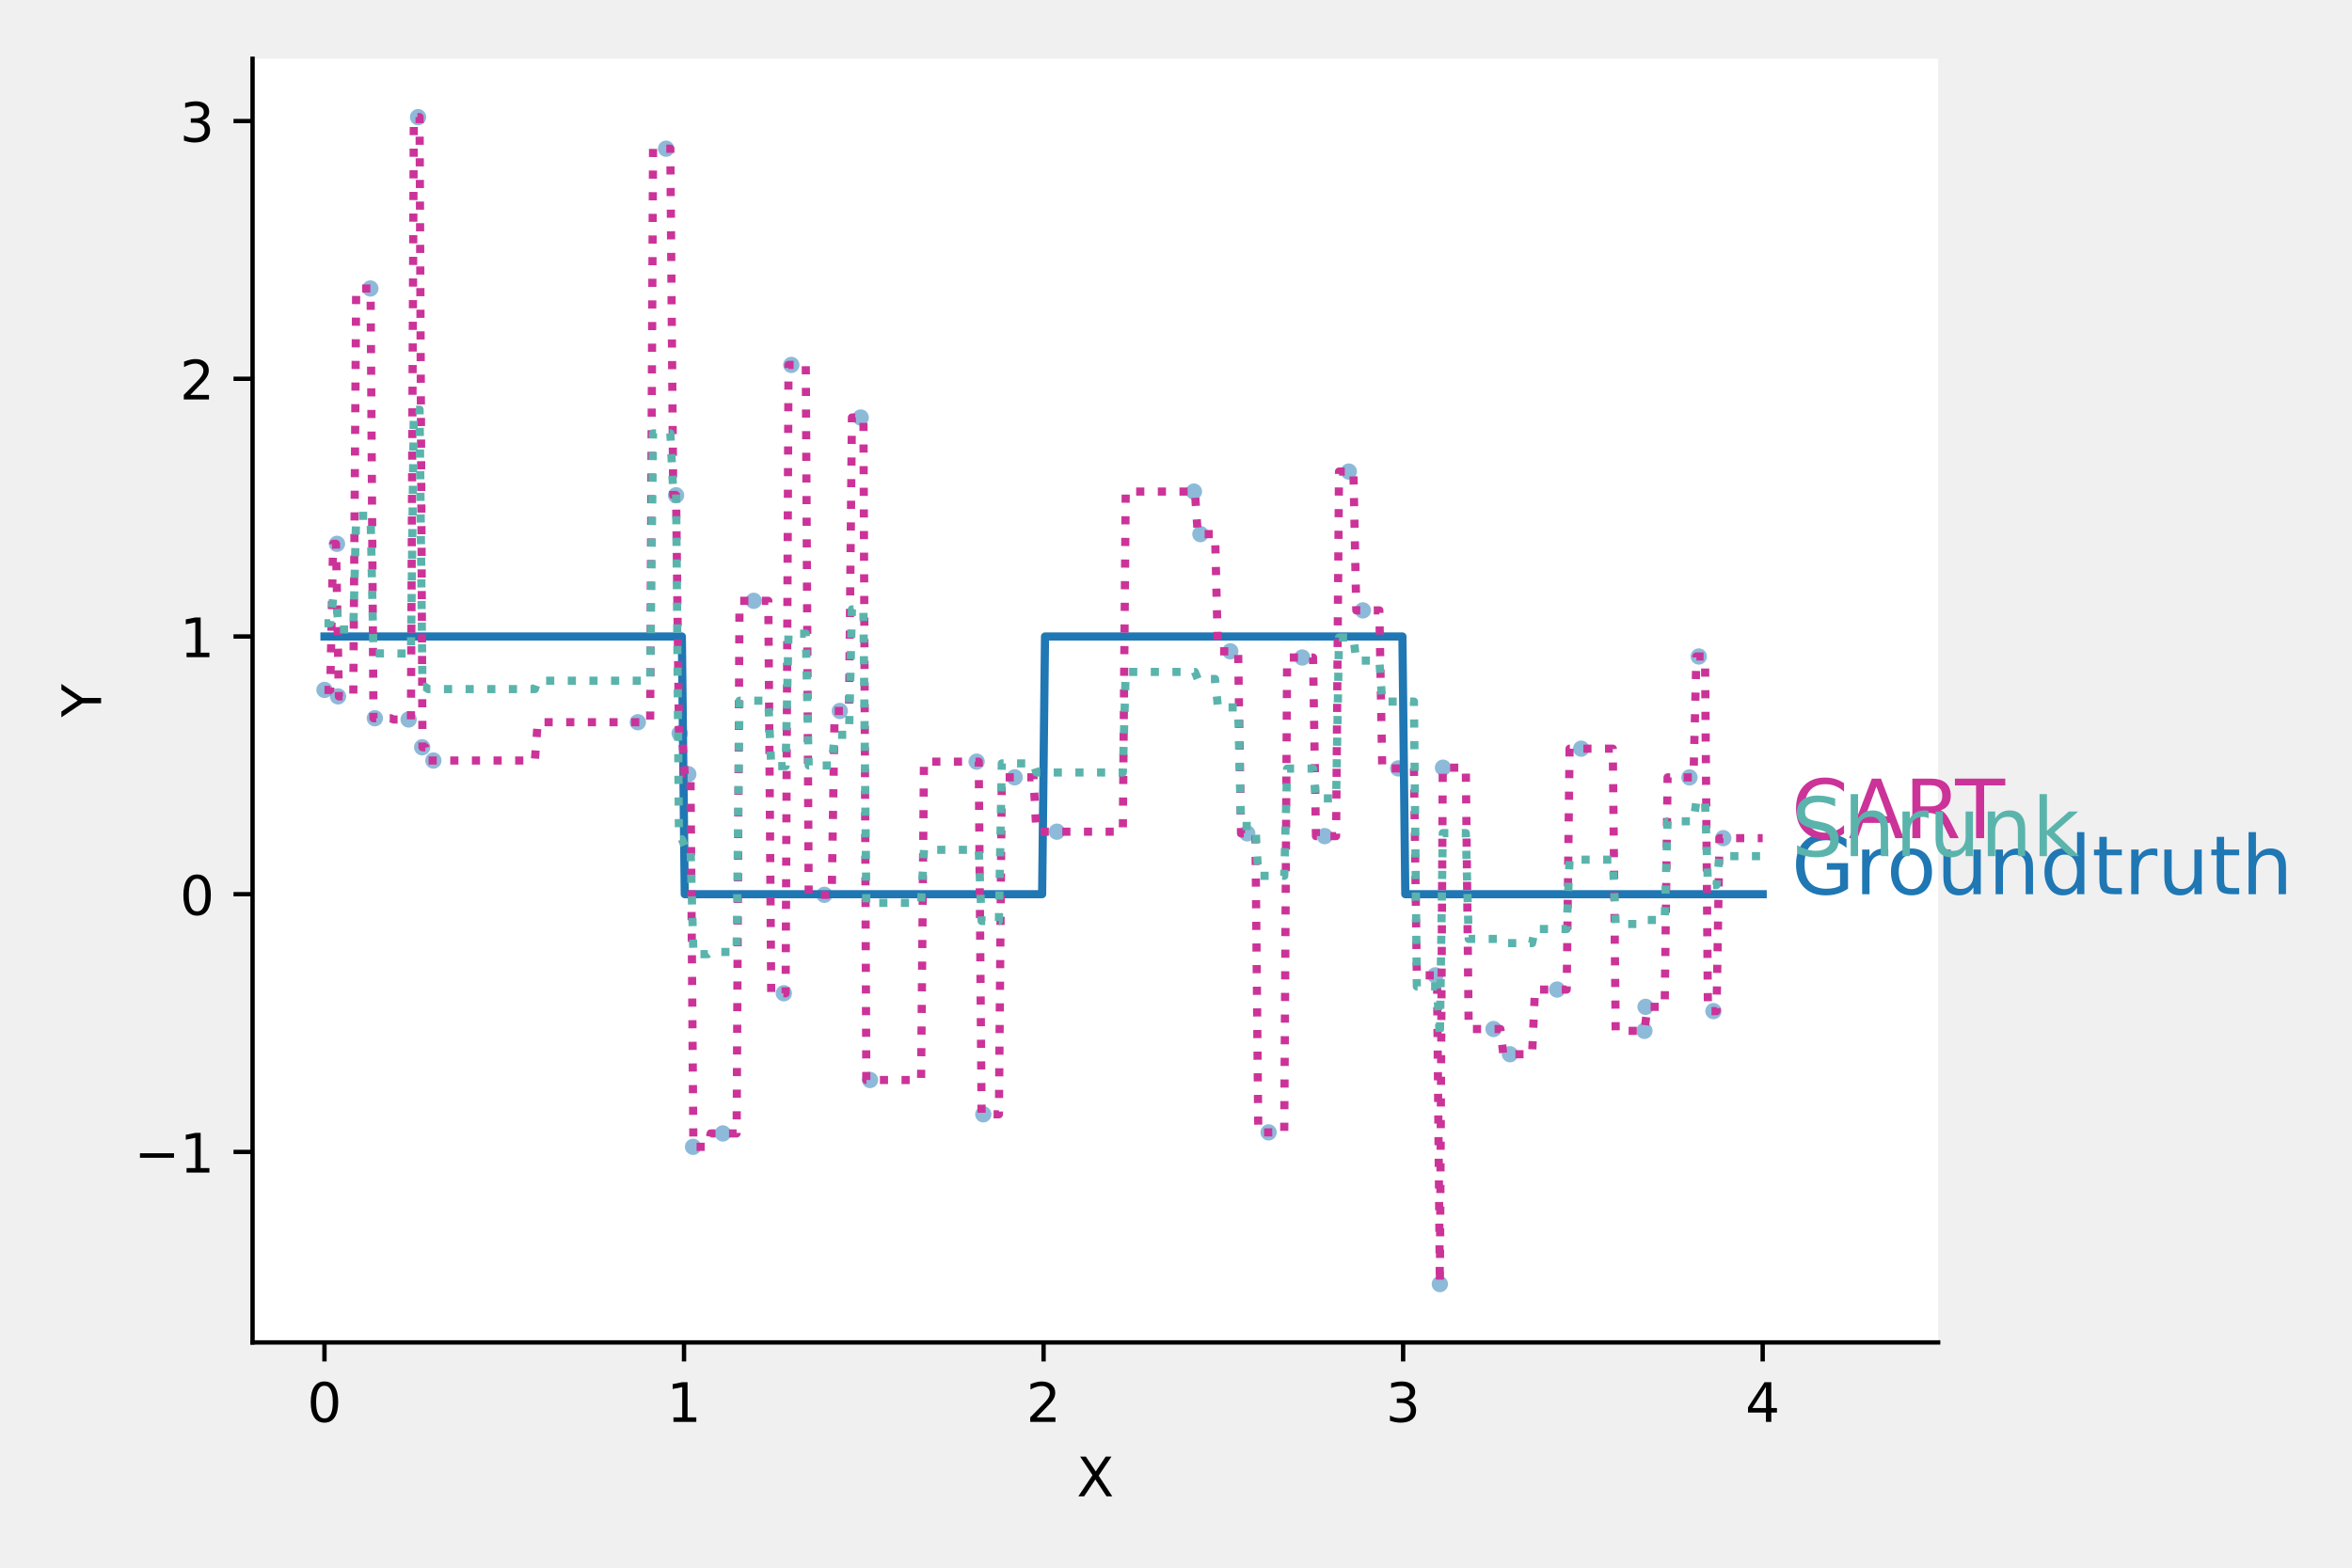
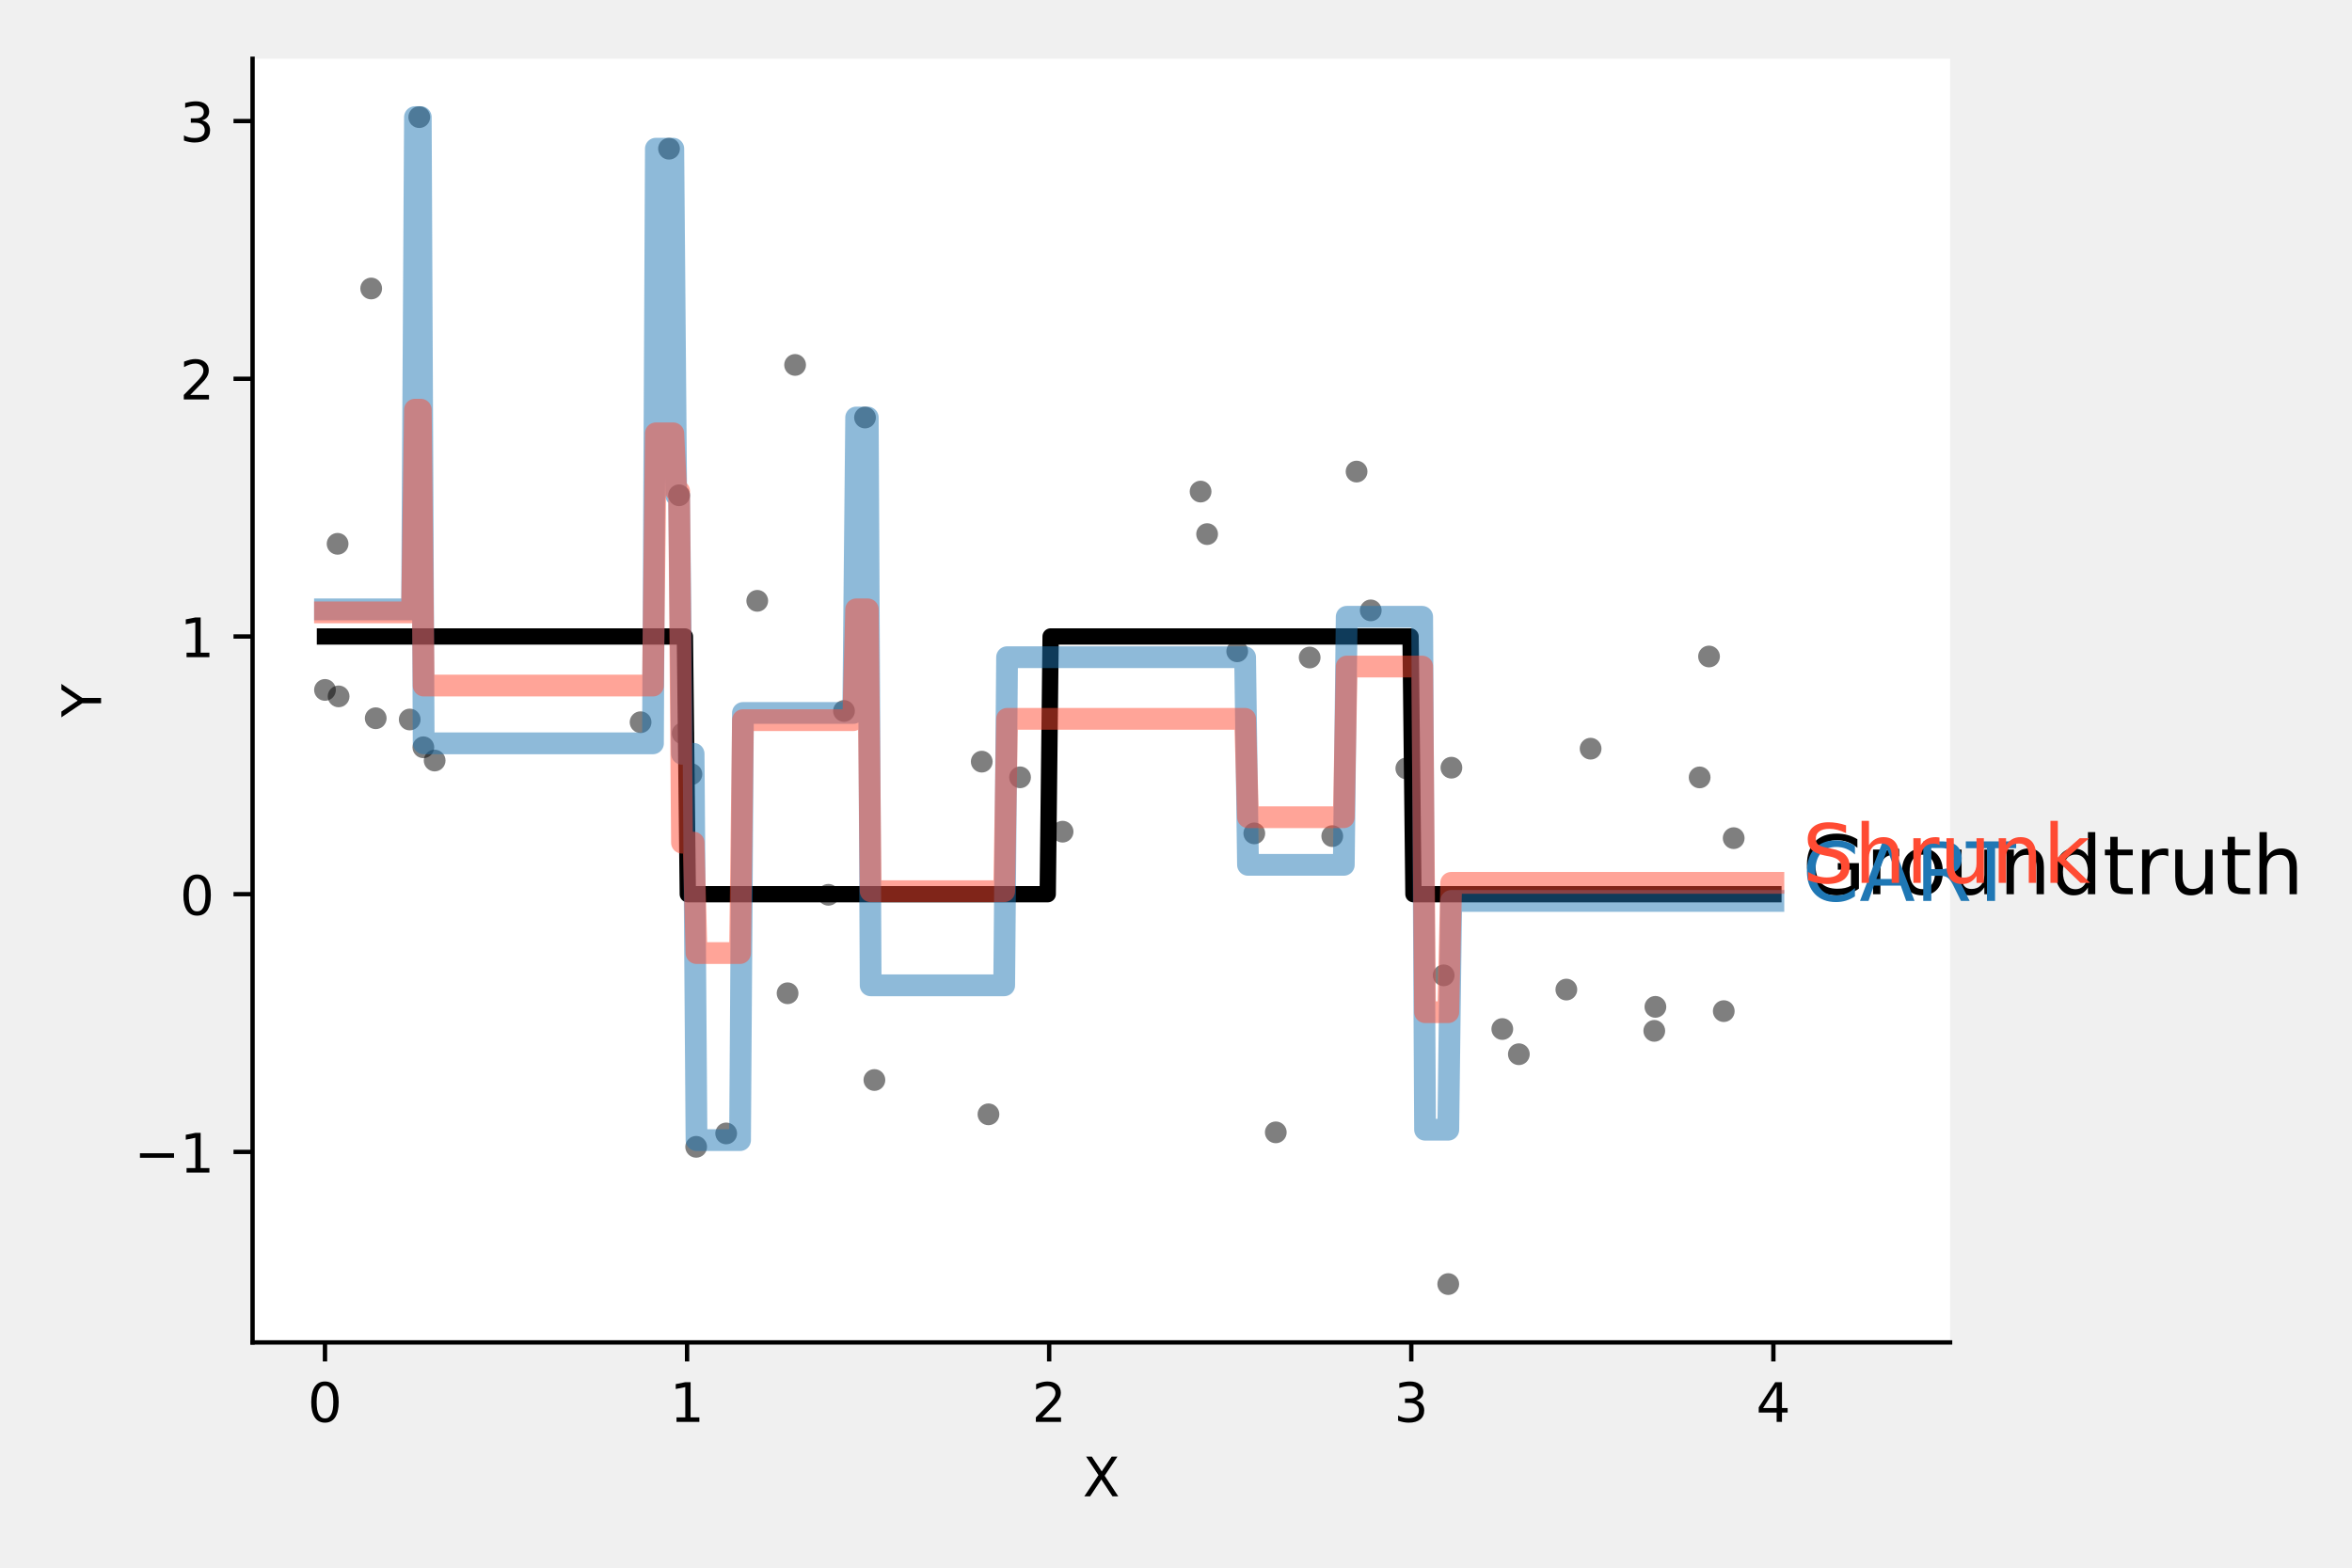
<svg xmlns="http://www.w3.org/2000/svg" xmlns:xlink="http://www.w3.org/1999/xlink" height="288pt" version="1.1" viewBox="0 0 432 288" width="432pt">
  <defs>
    <style type="text/css">*{stroke-linecap:butt;stroke-linejoin:round;}</style>
  </defs>
  <g id="figure_1">
    <g id="patch_1">
      <path d="M 0 288  L 432 288  L 432 0  L 0 0  z " style="fill:none;" />
    </g>
    <g id="axes_1">
      <g id="patch_2">
-         <path d="M 46.388 246.616  L 355.986 246.616  L 355.986 10.8  L 46.388 10.8  z " style="fill:#ffffff;" />
+         <path d="M 46.388 246.616  L 358.178 246.616  L 358.178 10.8  L 46.388 10.8  z " style="fill:#ffffff;" />
      </g>
      <g id="matplotlib.axis_1">
        <g id="xtick_1">
          <g id="line2d_1">
            <defs>
-               <path d="M 0 0  L 0 3.5  " id="mbc973f4bac" style="stroke:#000000;stroke-width:0.8;" />
+               <path d="M 0 0  L 0 3.5  " id="mcbe7eb6076" style="stroke:#000000;stroke-width:0.8;" />
            </defs>
            <g>
-               <use style="stroke:#000000;stroke-width:0.8;" x="59.596" xlink:href="#mbc973f4bac" y="246.616" />
+               <use style="stroke:#000000;stroke-width:0.8;" x="59.69" xlink:href="#mcbe7eb6076" y="246.616" />
            </g>
          </g>
          <g id="text_1">
-             <g transform="translate(56.41485 261.2144)scale(0.1 -0.1)">
+             <g transform="translate(56.50837 261.2144)scale(0.1 -0.1)">
              <defs>
                <path d="M 2034 4250  Q 1547 4250 1301 3770  Q 1056 3291 1056 2328  Q 1056 1369 1301 889  Q 1547 409 2034 409  Q 2525 409 2770 889  Q 3016 1369 3016 2328  Q 3016 3291 2770 3770  Q 2525 4250 2034 4250  z M 2034 4750  Q 2819 4750 3233 4129  Q 3647 3509 3647 2328  Q 3647 1150 3233 529  Q 2819 -91 2034 -91  Q 1250 -91 836 529  Q 422 1150 422 2328  Q 422 3509 836 4129  Q 1250 4750 2034 4750  z " id="DejaVuSans-30" transform="scale(0.015625)" />
              </defs>
              <use xlink:href="#DejaVuSans-30" />
            </g>
          </g>
        </g>
        <g id="xtick_2">
          <g id="line2d_2">
            <g>
-               <use style="stroke:#000000;stroke-width:0.8;" x="125.637" xlink:href="#mbc973f4bac" y="246.616" />
+               <use style="stroke:#000000;stroke-width:0.8;" x="126.198" xlink:href="#mcbe7eb6076" y="246.616" />
            </g>
          </g>
          <g id="text_2">
-             <g transform="translate(122.4553 261.2144)scale(0.1 -0.1)">
+             <g transform="translate(123.0164 261.2144)scale(0.1 -0.1)">
              <defs>
                <path d="M 794 531  L 1825 531  L 1825 4091  L 703 3866  L 703 4441  L 1819 4666  L 2450 4666  L 2450 531  L 3481 531  L 3481 0  L 794 0  L 794 531  z " id="DejaVuSans-31" transform="scale(0.015625)" />
              </defs>
              <use xlink:href="#DejaVuSans-31" />
            </g>
          </g>
        </g>
        <g id="xtick_3">
          <g id="line2d_3">
            <g>
-               <use style="stroke:#000000;stroke-width:0.8;" x="191.677" xlink:href="#mbc973f4bac" y="246.616" />
+               <use style="stroke:#000000;stroke-width:0.8;" x="192.706" xlink:href="#mcbe7eb6076" y="246.616" />
            </g>
          </g>
          <g id="text_3">
-             <g transform="translate(188.4958 261.2144)scale(0.1 -0.1)">
+             <g transform="translate(189.5245 261.2144)scale(0.1 -0.1)">
              <defs>
                <path d="M 1228 531  L 3431 531  L 3431 0  L 469 0  L 469 531  Q 828 903 1448 1529  Q 2069 2156 2228 2338  Q 2531 2678 2651 2914  Q 2772 3150 2772 3378  Q 2772 3750 2511 3984  Q 2250 4219 1831 4219  Q 1534 4219 1204 4116  Q 875 4013 500 3803  L 500 4441  Q 881 4594 1212 4672  Q 1544 4750 1819 4750  Q 2544 4750 2975 4387  Q 3406 4025 3406 3419  Q 3406 3131 3298 2873  Q 3191 2616 2906 2266  Q 2828 2175 2409 1742  Q 1991 1309 1228 531  z " id="DejaVuSans-32" transform="scale(0.015625)" />
              </defs>
              <use xlink:href="#DejaVuSans-32" />
            </g>
          </g>
        </g>
        <g id="xtick_4">
          <g id="line2d_4">
            <g>
-               <use style="stroke:#000000;stroke-width:0.8;" x="257.718" xlink:href="#mbc973f4bac" y="246.616" />
+               <use style="stroke:#000000;stroke-width:0.8;" x="259.214" xlink:href="#mcbe7eb6076" y="246.616" />
            </g>
          </g>
          <g id="text_4">
-             <g transform="translate(254.5363 261.2144)scale(0.1 -0.1)">
+             <g transform="translate(256.0326 261.2144)scale(0.1 -0.1)">
              <defs>
                <path d="M 2597 2516  Q 3050 2419 3304 2112  Q 3559 1806 3559 1356  Q 3559 666 3084 287  Q 2609 -91 1734 -91  Q 1441 -91 1130 -33  Q 819 25 488 141  L 488 750  Q 750 597 1062 519  Q 1375 441 1716 441  Q 2309 441 2620 675  Q 2931 909 2931 1356  Q 2931 1769 2642 2001  Q 2353 2234 1838 2234  L 1294 2234  L 1294 2753  L 1863 2753  Q 2328 2753 2575 2939  Q 2822 3125 2822 3475  Q 2822 3834 2567 4026  Q 2313 4219 1838 4219  Q 1578 4219 1281 4162  Q 984 4106 628 3988  L 628 4550  Q 988 4650 1302 4700  Q 1616 4750 1894 4750  Q 2613 4750 3031 4423  Q 3450 4097 3450 3541  Q 3450 3153 3228 2886  Q 3006 2619 2597 2516  z " id="DejaVuSans-33" transform="scale(0.015625)" />
              </defs>
              <use xlink:href="#DejaVuSans-33" />
            </g>
          </g>
        </g>
        <g id="xtick_5">
          <g id="line2d_5">
            <g>
-               <use style="stroke:#000000;stroke-width:0.8;" x="323.758" xlink:href="#mbc973f4bac" y="246.616" />
+               <use style="stroke:#000000;stroke-width:0.8;" x="325.722" xlink:href="#mcbe7eb6076" y="246.616" />
            </g>
          </g>
          <g id="text_5">
-             <g transform="translate(320.5768 261.2144)scale(0.1 -0.1)">
+             <g transform="translate(322.5407 261.2144)scale(0.1 -0.1)">
              <defs>
                <path d="M 2419 4116  L 825 1625  L 2419 1625  L 2419 4116  z M 2253 4666  L 3047 4666  L 3047 1625  L 3713 1625  L 3713 1100  L 3047 1100  L 3047 0  L 2419 0  L 2419 1100  L 313 1100  L 313 1709  L 2253 4666  z " id="DejaVuSans-34" transform="scale(0.015625)" />
              </defs>
              <use xlink:href="#DejaVuSans-34" />
            </g>
          </g>
        </g>
        <g id="text_6">
-           <g transform="translate(197.7619 274.8926)scale(0.1 -0.1)">
+           <g transform="translate(198.8579 274.8926)scale(0.1 -0.1)">
            <defs>
              <path d="M 403 4666  L 1081 4666  L 2241 2931  L 3406 4666  L 4084 4666  L 2584 2425  L 4184 0  L 3506 0  L 2194 1984  L 872 0  L 191 0  L 1856 2491  L 403 4666  z " id="DejaVuSans-58" transform="scale(0.015625)" />
            </defs>
            <use xlink:href="#DejaVuSans-58" />
          </g>
        </g>
      </g>
      <g id="matplotlib.axis_2">
        <g id="ytick_1">
          <g id="line2d_6">
            <defs>
-               <path d="M 0 0  L -3.5 0  " id="m1162cbc90a" style="stroke:#000000;stroke-width:0.8;" />
+               <path d="M 0 0  L -3.5 0  " id="m0f28b0c90c" style="stroke:#000000;stroke-width:0.8;" />
            </defs>
            <g>
-               <use style="stroke:#000000;stroke-width:0.8;" x="46.388" xlink:href="#m1162cbc90a" y="211.617" />
+               <use style="stroke:#000000;stroke-width:0.8;" x="46.388" xlink:href="#m0f28b0c90c" y="211.617" />
            </g>
          </g>
          <g id="text_7">
            <g transform="translate(24.64581 215.416)scale(0.1 -0.1)">
              <defs>
                <path d="M 678 2272  L 4684 2272  L 4684 1741  L 678 1741  L 678 2272  z " id="DejaVuSans-2212" transform="scale(0.015625)" />
              </defs>
              <use xlink:href="#DejaVuSans-2212" />
              <use x="83.789" xlink:href="#DejaVuSans-31" />
            </g>
          </g>
        </g>
        <g id="ytick_2">
          <g id="line2d_7">
            <g>
-               <use style="stroke:#000000;stroke-width:0.8;" x="46.388" xlink:href="#m1162cbc90a" y="164.272" />
+               <use style="stroke:#000000;stroke-width:0.8;" x="46.388" xlink:href="#m0f28b0c90c" y="164.272" />
            </g>
          </g>
          <g id="text_8">
            <g transform="translate(33.0255 168.0717)scale(0.1 -0.1)">
              <use xlink:href="#DejaVuSans-30" />
            </g>
          </g>
        </g>
        <g id="ytick_3">
          <g id="line2d_8">
            <g>
-               <use style="stroke:#000000;stroke-width:0.8;" x="46.388" xlink:href="#m1162cbc90a" y="116.928" />
+               <use style="stroke:#000000;stroke-width:0.8;" x="46.388" xlink:href="#m0f28b0c90c" y="116.928" />
            </g>
          </g>
          <g id="text_9">
            <g transform="translate(33.0255 120.7274)scale(0.1 -0.1)">
              <use xlink:href="#DejaVuSans-31" />
            </g>
          </g>
        </g>
        <g id="ytick_4">
          <g id="line2d_9">
            <g>
-               <use style="stroke:#000000;stroke-width:0.8;" x="46.388" xlink:href="#m1162cbc90a" y="69.584" />
+               <use style="stroke:#000000;stroke-width:0.8;" x="46.388" xlink:href="#m0f28b0c90c" y="69.584" />
            </g>
          </g>
          <g id="text_10">
            <g transform="translate(33.0255 73.38306)scale(0.1 -0.1)">
              <use xlink:href="#DejaVuSans-32" />
            </g>
          </g>
        </g>
        <g id="ytick_5">
          <g id="line2d_10">
            <g>
-               <use style="stroke:#000000;stroke-width:0.8;" x="46.388" xlink:href="#m1162cbc90a" y="22.24" />
+               <use style="stroke:#000000;stroke-width:0.8;" x="46.388" xlink:href="#m0f28b0c90c" y="22.24" />
            </g>
          </g>
          <g id="text_11">
            <g transform="translate(33.0255 26.03875)scale(0.1 -0.1)">
              <use xlink:href="#DejaVuSans-33" />
            </g>
          </g>
        </g>
        <g id="text_12">
          <g transform="translate(18.56612 131.7619)rotate(-90)scale(0.1 -0.1)">
            <defs>
              <path d="M -13 4666  L 666 4666  L 1959 2747  L 3244 4666  L 3922 4666  L 2272 2222  L 2272 0  L 1638 0  L 1638 2222  L -13 4666  z " id="DejaVuSans-59" transform="scale(0.015625)" />
            </defs>
            <use xlink:href="#DejaVuSans-59" />
          </g>
        </g>
      </g>
      <g id="line2d_11">
        <defs>
-           <path d="M 0 1.5  C 0.398 1.5 0.779 1.342 1.061 1.061  C 1.342 0.779 1.5 0.398 1.5 0  C 1.5 -0.398 1.342 -0.779 1.061 -1.061  C 0.779 -1.342 0.398 -1.5 0 -1.5  C -0.398 -1.5 -0.779 -1.342 -1.061 -1.061  C -1.342 -0.779 -1.5 -0.398 -1.5 0  C -1.5 0.398 -1.342 0.779 -1.061 1.061  C -0.779 1.342 -0.398 1.5 0 1.5  z " id="m4e501d05fe" />
+           <path d="M 0 2  C 0.53 2 1.039 1.789 1.414 1.414  C 1.789 1.039 2 0.53 2 0  C 2 -0.53 1.789 -1.039 1.414 -1.414  C 1.039 -1.789 0.53 -2 0 -2  C -0.53 -2 -1.039 -1.789 -1.414 -1.414  C -1.789 -1.039 -2 -0.53 -2 0  C -2 0.53 -1.789 1.039 -1.414 1.414  C -1.039 1.789 -0.53 2 0 2  z " id="m16ce51c443" />
        </defs>
-         <g clip-path="url(#p3f2d8162d0)">
-           <use style="fill:#1f77b4;fill-opacity:0.5;" x="265.036" xlink:href="#m4e501d05fe" y="141.032" />
-           <use style="fill:#1f77b4;fill-opacity:0.5;" x="122.345" xlink:href="#m4e501d05fe" y="27.318" />
-           <use style="fill:#1f77b4;fill-opacity:0.5;" x="277.339" xlink:href="#m4e501d05fe" y="193.672" />
-           <use style="fill:#1f77b4;fill-opacity:0.5;" x="314.71" xlink:href="#m4e501d05fe" y="185.755" />
-           <use style="fill:#1f77b4;fill-opacity:0.5;" x="316.52" xlink:href="#m4e501d05fe" y="153.977" />
-           <use style="fill:#1f77b4;fill-opacity:0.5;" x="179.38" xlink:href="#m4e501d05fe" y="139.922" />
-           <use style="fill:#1f77b4;fill-opacity:0.5;" x="220.482" xlink:href="#m4e501d05fe" y="98.121" />
-           <use style="fill:#1f77b4;fill-opacity:0.5;" x="264.461" xlink:href="#m4e501d05fe" y="235.897" />
-           <use style="fill:#1f77b4;fill-opacity:0.5;" x="229.086" xlink:href="#m4e501d05fe" y="153.101" />
-           <use style="fill:#1f77b4;fill-opacity:0.5;" x="250.326" xlink:href="#m4e501d05fe" y="112.134" />
-           <use style="fill:#1f77b4;fill-opacity:0.5;" x="68.851" xlink:href="#m4e501d05fe" y="131.949" />
-           <use style="fill:#1f77b4;fill-opacity:0.5;" x="138.435" xlink:href="#m4e501d05fe" y="110.379" />
-           <use style="fill:#1f77b4;fill-opacity:0.5;" x="75.053" xlink:href="#m4e501d05fe" y="132.179" />
-           <use style="fill:#1f77b4;fill-opacity:0.5;" x="285.999" xlink:href="#m4e501d05fe" y="181.795" />
-           <use style="fill:#1f77b4;fill-opacity:0.5;" x="158.09" xlink:href="#m4e501d05fe" y="76.704" />
-           <use style="fill:#1f77b4;fill-opacity:0.5;" x="239.186" xlink:href="#m4e501d05fe" y="120.794" />
-           <use style="fill:#1f77b4;fill-opacity:0.5;" x="127.296" xlink:href="#m4e501d05fe" y="210.683" />
-           <use style="fill:#1f77b4;fill-opacity:0.5;" x="151.414" xlink:href="#m4e501d05fe" y="164.386" />
-           <use style="fill:#1f77b4;fill-opacity:0.5;" x="62.083" xlink:href="#m4e501d05fe" y="127.932" />
-           <use style="fill:#1f77b4;fill-opacity:0.5;" x="154.254" xlink:href="#m4e501d05fe" y="130.612" />
-           <use style="fill:#1f77b4;fill-opacity:0.5;" x="310.311" xlink:href="#m4e501d05fe" y="142.818" />
-           <use style="fill:#1f77b4;fill-opacity:0.5;" x="117.157" xlink:href="#m4e501d05fe" y="132.678" />
-           <use style="fill:#1f77b4;fill-opacity:0.5;" x="143.967" xlink:href="#m4e501d05fe" y="182.474" />
-           <use style="fill:#1f77b4;fill-opacity:0.5;" x="302.037" xlink:href="#m4e501d05fe" y="189.38" />
-           <use style="fill:#1f77b4;fill-opacity:0.5;" x="68.024" xlink:href="#m4e501d05fe" y="52.999" />
-           <use style="fill:#1f77b4;fill-opacity:0.5;" x="76.789" xlink:href="#m4e501d05fe" y="21.519" />
-           <use style="fill:#1f77b4;fill-opacity:0.5;" x="225.973" xlink:href="#m4e501d05fe" y="119.652" />
-           <use style="fill:#1f77b4;fill-opacity:0.5;" x="290.424" xlink:href="#m4e501d05fe" y="137.539" />
-           <use style="fill:#1f77b4;fill-opacity:0.5;" x="61.898" xlink:href="#m4e501d05fe" y="99.906" />
-           <use style="fill:#1f77b4;fill-opacity:0.5;" x="256.813" xlink:href="#m4e501d05fe" y="141.167" />
-           <use style="fill:#1f77b4;fill-opacity:0.5;" x="274.318" xlink:href="#m4e501d05fe" y="189.041" />
-           <use style="fill:#1f77b4;fill-opacity:0.5;" x="79.598" xlink:href="#m4e501d05fe" y="139.718" />
-           <use style="fill:#1f77b4;fill-opacity:0.5;" x="233.007" xlink:href="#m4e501d05fe" y="208.026" />
-           <use style="fill:#1f77b4;fill-opacity:0.5;" x="194.124" xlink:href="#m4e501d05fe" y="152.789" />
-           <use style="fill:#1f77b4;fill-opacity:0.5;" x="186.363" xlink:href="#m4e501d05fe" y="142.803" />
-           <use style="fill:#1f77b4;fill-opacity:0.5;" x="312.022" xlink:href="#m4e501d05fe" y="120.605" />
-           <use style="fill:#1f77b4;fill-opacity:0.5;" x="59.599" xlink:href="#m4e501d05fe" y="126.745" />
-           <use style="fill:#1f77b4;fill-opacity:0.5;" x="124.838" xlink:href="#m4e501d05fe" y="134.726" />
-           <use style="fill:#1f77b4;fill-opacity:0.5;" x="247.741" xlink:href="#m4e501d05fe" y="86.633" />
-           <use style="fill:#1f77b4;fill-opacity:0.5;" x="145.338" xlink:href="#m4e501d05fe" y="67.042" />
-           <use style="fill:#1f77b4;fill-opacity:0.5;" x="132.768" xlink:href="#m4e501d05fe" y="208.224" />
-           <use style="fill:#1f77b4;fill-opacity:0.5;" x="243.306" xlink:href="#m4e501d05fe" y="153.604" />
-           <use style="fill:#1f77b4;fill-opacity:0.5;" x="302.243" xlink:href="#m4e501d05fe" y="184.969" />
-           <use style="fill:#1f77b4;fill-opacity:0.5;" x="124.177" xlink:href="#m4e501d05fe" y="90.987" />
-           <use style="fill:#1f77b4;fill-opacity:0.5;" x="180.605" xlink:href="#m4e501d05fe" y="204.711" />
-           <use style="fill:#1f77b4;fill-opacity:0.5;" x="126.427" xlink:href="#m4e501d05fe" y="142.226" />
-           <use style="fill:#1f77b4;fill-opacity:0.5;" x="159.802" xlink:href="#m4e501d05fe" y="198.408" />
-           <use style="fill:#1f77b4;fill-opacity:0.5;" x="219.292" xlink:href="#m4e501d05fe" y="90.308" />
-           <use style="fill:#1f77b4;fill-opacity:0.5;" x="263.629" xlink:href="#m4e501d05fe" y="179.179" />
-           <use style="fill:#1f77b4;fill-opacity:0.5;" x="77.537" xlink:href="#m4e501d05fe" y="137.281" />
+         <g clip-path="url(#p017661e711)">
+           <use style="fill-opacity:0.5;" x="266.584" xlink:href="#m16ce51c443" y="141.032" />
+           <use style="fill-opacity:0.5;" x="122.883" xlink:href="#m16ce51c443" y="27.318" />
+           <use style="fill-opacity:0.5;" x="278.974" xlink:href="#m16ce51c443" y="193.672" />
+           <use style="fill-opacity:0.5;" x="316.61" xlink:href="#m16ce51c443" y="185.755" />
+           <use style="fill-opacity:0.5;" x="318.433" xlink:href="#m16ce51c443" y="153.977" />
+           <use style="fill-opacity:0.5;" x="180.322" xlink:href="#m16ce51c443" y="139.922" />
+           <use style="fill-opacity:0.5;" x="221.715" xlink:href="#m16ce51c443" y="98.121" />
+           <use style="fill-opacity:0.5;" x="266.005" xlink:href="#m16ce51c443" y="235.897" />
+           <use style="fill-opacity:0.5;" x="230.38" xlink:href="#m16ce51c443" y="153.101" />
+           <use style="fill-opacity:0.5;" x="251.77" xlink:href="#m16ce51c443" y="112.134" />
+           <use style="fill-opacity:0.5;" x="69.01" xlink:href="#m16ce51c443" y="131.949" />
+           <use style="fill-opacity:0.5;" x="139.087" xlink:href="#m16ce51c443" y="110.379" />
+           <use style="fill-opacity:0.5;" x="75.256" xlink:href="#m16ce51c443" y="132.179" />
+           <use style="fill-opacity:0.5;" x="287.696" xlink:href="#m16ce51c443" y="181.795" />
+           <use style="fill-opacity:0.5;" x="158.881" xlink:href="#m16ce51c443" y="76.704" />
+           <use style="fill-opacity:0.5;" x="240.551" xlink:href="#m16ce51c443" y="120.794" />
+           <use style="fill-opacity:0.5;" x="127.868" xlink:href="#m16ce51c443" y="210.683" />
+           <use style="fill-opacity:0.5;" x="152.157" xlink:href="#m16ce51c443" y="164.386" />
+           <use style="fill-opacity:0.5;" x="62.194" xlink:href="#m16ce51c443" y="127.932" />
+           <use style="fill-opacity:0.5;" x="155.018" xlink:href="#m16ce51c443" y="130.612" />
+           <use style="fill-opacity:0.5;" x="312.179" xlink:href="#m16ce51c443" y="142.818" />
+           <use style="fill-opacity:0.5;" x="117.658" xlink:href="#m16ce51c443" y="132.678" />
+           <use style="fill-opacity:0.5;" x="144.658" xlink:href="#m16ce51c443" y="182.474" />
+           <use style="fill-opacity:0.5;" x="303.847" xlink:href="#m16ce51c443" y="189.38" />
+           <use style="fill-opacity:0.5;" x="68.177" xlink:href="#m16ce51c443" y="52.999" />
+           <use style="fill-opacity:0.5;" x="77.004" xlink:href="#m16ce51c443" y="21.519" />
+           <use style="fill-opacity:0.5;" x="227.244" xlink:href="#m16ce51c443" y="119.652" />
+           <use style="fill-opacity:0.5;" x="292.152" xlink:href="#m16ce51c443" y="137.539" />
+           <use style="fill-opacity:0.5;" x="62.008" xlink:href="#m16ce51c443" y="99.906" />
+           <use style="fill-opacity:0.5;" x="258.303" xlink:href="#m16ce51c443" y="141.167" />
+           <use style="fill-opacity:0.5;" x="275.932" xlink:href="#m16ce51c443" y="189.041" />
+           <use style="fill-opacity:0.5;" x="79.833" xlink:href="#m16ce51c443" y="139.718" />
+           <use style="fill-opacity:0.5;" x="234.328" xlink:href="#m16ce51c443" y="208.026" />
+           <use style="fill-opacity:0.5;" x="195.17" xlink:href="#m16ce51c443" y="152.789" />
+           <use style="fill-opacity:0.5;" x="187.354" xlink:href="#m16ce51c443" y="142.803" />
+           <use style="fill-opacity:0.5;" x="313.903" xlink:href="#m16ce51c443" y="120.605" />
+           <use style="fill-opacity:0.5;" x="59.693" xlink:href="#m16ce51c443" y="126.745" />
+           <use style="fill-opacity:0.5;" x="125.394" xlink:href="#m16ce51c443" y="134.726" />
+           <use style="fill-opacity:0.5;" x="249.167" xlink:href="#m16ce51c443" y="86.633" />
+           <use style="fill-opacity:0.5;" x="146.039" xlink:href="#m16ce51c443" y="67.042" />
+           <use style="fill-opacity:0.5;" x="133.38" xlink:href="#m16ce51c443" y="208.224" />
+           <use style="fill-opacity:0.5;" x="244.701" xlink:href="#m16ce51c443" y="153.604" />
+           <use style="fill-opacity:0.5;" x="304.054" xlink:href="#m16ce51c443" y="184.969" />
+           <use style="fill-opacity:0.5;" x="124.728" xlink:href="#m16ce51c443" y="90.987" />
+           <use style="fill-opacity:0.5;" x="181.555" xlink:href="#m16ce51c443" y="204.711" />
+           <use style="fill-opacity:0.5;" x="126.994" xlink:href="#m16ce51c443" y="142.226" />
+           <use style="fill-opacity:0.5;" x="160.605" xlink:href="#m16ce51c443" y="198.408" />
+           <use style="fill-opacity:0.5;" x="220.516" xlink:href="#m16ce51c443" y="90.308" />
+           <use style="fill-opacity:0.5;" x="265.167" xlink:href="#m16ce51c443" y="179.179" />
+           <use style="fill-opacity:0.5;" x="77.758" xlink:href="#m16ce51c443" y="137.281" />
        </g>
      </g>
      <g id="line2d_12">
-         <path clip-path="url(#p3f2d8162d0)" d="M 59.596 116.928  L 125.24 116.928  L 125.769 164.272  L 191.412 164.272  L 191.942 116.928  L 257.585 116.928  L 258.115 164.272  L 323.758 164.272  L 323.758 164.272  " style="fill:none;stroke:#1f77b4;stroke-linecap:square;stroke-width:1.5;" />
+         <path clip-path="url(#p017661e711)" d="M 59.69 116.928  L 125.798 116.928  L 126.331 164.272  L 192.439 164.272  L 192.972 116.928  L 259.081 116.928  L 259.614 164.272  L 325.722 164.272  L 325.722 164.272  " style="fill:none;stroke:#000000;stroke-linecap:square;stroke-width:3;" />
      </g>
      <g id="line2d_13">
-         <path clip-path="url(#p3f2d8162d0)" d="M 59.596 126.745  L 60.655 126.745  L 61.184 99.906  L 61.714 99.906  L 62.243 127.932  L 64.89 127.932  L 65.419 52.999  L 68.066 52.999  L 68.596 131.949  L 71.772 131.949  L 72.301 132.179  L 75.478 132.179  L 76.007 21.519  L 77.066 21.519  L 77.595 137.281  L 78.124 137.281  L 78.654 139.718  L 98.241 139.718  L 98.77 132.678  L 119.416 132.678  L 119.946 27.318  L 123.122 27.318  L 123.651 90.987  L 124.181 90.987  L 124.71 134.726  L 125.24 134.726  L 125.769 142.226  L 126.828 142.226  L 127.357 210.683  L 130.004 210.683  L 130.533 208.224  L 135.298 208.224  L 135.827 110.379  L 141.121 110.379  L 141.65 182.474  L 144.297 182.474  L 144.827 67.042  L 148.003 67.042  L 148.532 164.386  L 152.767 164.386  L 153.297 130.612  L 155.944 130.612  L 156.473 76.704  L 158.591 76.704  L 159.12 198.408  L 169.178 198.408  L 169.708 139.922  L 179.766 139.922  L 180.295 204.711  L 183.472 204.711  L 184.001 142.803  L 189.824 142.803  L 190.354 152.789  L 206.235 152.789  L 206.764 90.308  L 219.47 90.308  L 219.999 98.121  L 223.175 98.121  L 223.705 119.652  L 227.41 119.652  L 227.94 153.101  L 230.587 153.101  L 231.116 208.026  L 235.881 208.026  L 236.41 120.794  L 241.174 120.794  L 241.704 153.604  L 245.409 153.604  L 245.939 86.633  L 248.586 86.633  L 249.115 112.134  L 253.35 112.134  L 253.88 141.167  L 259.703 141.167  L 260.232 179.179  L 263.938 179.179  L 264.467 235.897  L 264.997 141.032  L 269.232 141.032  L 269.761 189.041  L 275.584 189.041  L 276.114 193.672  L 281.407 193.672  L 281.937 181.795  L 287.76 181.795  L 288.289 137.539  L 296.23 137.539  L 296.76 189.38  L 302.053 189.38  L 302.583 184.969  L 305.759 184.969  L 306.288 142.818  L 311.053 142.818  L 311.582 120.605  L 313.17 120.605  L 313.7 185.755  L 315.288 185.755  L 315.817 153.977  L 323.758 153.977  L 323.758 153.977  " style="fill:none;stroke:#cc3399;stroke-dasharray:1.5,2.475;stroke-dashoffset:0;stroke-width:1.5;" />
+         <path clip-path="url(#p017661e711)" d="M 59.69 111.952  L 75.684 111.952  L 76.217 21.519  L 77.283 21.519  L 77.816 136.559  L 119.933 136.559  L 120.467 27.318  L 123.665 27.318  L 124.198 90.987  L 124.732 90.987  L 125.265 138.476  L 127.397 138.476  L 127.93 209.453  L 135.927 209.453  L 136.46 130.978  L 156.719 130.978  L 157.253 76.704  L 159.385 76.704  L 159.918 181.014  L 184.442 181.014  L 184.975 120.735  L 228.692 120.735  L 229.225 158.881  L 246.819 158.881  L 247.352 113.311  L 261.213 113.311  L 261.746 207.538  L 266.011 207.538  L 266.544 165.508  L 325.722 165.508  L 325.722 165.508  " style="fill:none;stroke:#1f77b4;stroke-linecap:square;stroke-opacity:0.5;stroke-width:4;" />
      </g>
      <g id="line2d_14">
-         <path clip-path="url(#p3f2d8162d0)" d="M 59.596 114.5  L 60.655 114.5  L 61.184 110.027  L 61.714 110.027  L 62.243 115.634  L 64.89 115.634  L 65.419 94.759  L 68.066 94.759  L 68.596 120.024  L 75.478 120.062  L 76.007 75.264  L 77.066 75.264  L 77.595 126.189  L 78.124 126.189  L 78.654 126.596  L 98.241 126.596  L 98.77 125.049  L 119.416 125.049  L 119.946 79.611  L 123.122 79.611  L 123.651 90.223  L 124.181 90.223  L 124.71 154.181  L 125.24 154.181  L 125.769 155.431  L 126.828 155.431  L 127.357 175.291  L 130.004 175.291  L 130.533 174.881  L 135.298 174.881  L 135.827 128.727  L 141.121 128.727  L 141.65 140.743  L 144.297 140.743  L 144.827 116.416  L 148.003 116.416  L 148.532 140.621  L 152.767 140.621  L 153.297 134.992  L 155.944 134.992  L 156.473 111.947  L 158.591 111.947  L 159.12 165.863  L 169.178 165.863  L 169.708 156.115  L 179.766 156.115  L 180.295 169.192  L 183.472 169.192  L 184.001 140.249  L 189.824 140.249  L 190.354 141.913  L 206.235 141.913  L 206.764 123.439  L 219.47 123.439  L 219.999 124.741  L 223.175 124.741  L 223.705 129.96  L 227.41 129.96  L 227.94 151.748  L 230.587 151.748  L 231.116 160.902  L 235.881 160.902  L 236.41 141.201  L 241.174 141.201  L 241.704 146.669  L 245.409 146.669  L 245.939 117.115  L 248.586 117.115  L 249.115 121.366  L 253.35 121.366  L 253.88 128.883  L 259.703 128.883  L 260.232 181.22  L 263.938 181.22  L 264.467 190.673  L 264.997 153.054  L 269.232 153.054  L 269.761 172.491  L 275.584 172.491  L 276.114 173.263  L 281.407 173.263  L 281.937 170.67  L 287.76 170.67  L 288.289 157.927  L 296.23 157.927  L 296.76 169.749  L 302.053 169.749  L 302.583 169.014  L 305.759 169.014  L 306.288 150.88  L 311.053 150.88  L 311.582 147.178  L 313.17 147.178  L 313.7 162.579  L 315.288 162.579  L 315.817 157.282  L 323.758 157.282  L 323.758 157.282  " style="fill:none;stroke:#5ab4ac;stroke-dasharray:1.5,2.475;stroke-dashoffset:0;stroke-width:1.5;" />
+         <path clip-path="url(#p017661e711)" d="M 59.69 112.501  L 75.684 112.501  L 76.217 75.264  L 77.283 75.264  L 77.816 125.945  L 119.933 125.945  L 120.467 79.611  L 123.665 79.611  L 124.198 90.223  L 124.732 90.223  L 125.265 154.806  L 127.397 154.806  L 127.93 175.086  L 135.927 175.086  L 136.46 132.3  L 156.719 132.3  L 157.253 111.947  L 159.385 111.947  L 159.918 163.723  L 184.442 163.723  L 184.975 132.061  L 228.692 132.061  L 229.225 150.13  L 246.819 150.13  L 247.352 122.455  L 261.213 122.455  L 261.746 185.946  L 266.011 185.946  L 266.544 162.19  L 325.722 162.19  L 325.722 162.19  " style="fill:none;stroke:#ff4b33;stroke-linecap:square;stroke-opacity:0.5;stroke-width:4;" />
      </g>
      <g id="patch_3">
        <path d="M 46.388 246.616  L 46.388 10.8  " style="fill:none;stroke:#000000;stroke-linecap:square;stroke-linejoin:miter;stroke-width:0.8;" />
      </g>
      <g id="patch_4">
-         <path d="M 46.388 246.616  L 355.986 246.616  " style="fill:none;stroke:#000000;stroke-linecap:square;stroke-linejoin:miter;stroke-width:0.8;" />
+         <path d="M 46.388 246.616  L 358.178 246.616  " style="fill:none;stroke:#000000;stroke-linecap:square;stroke-linejoin:miter;stroke-width:0.8;" />
      </g>
      <g id="text_13">
-         <g style="fill:#1f77b4;" transform="translate(329.0413 164.2725)scale(0.15 -0.15)">
+         <g transform="translate(331.0426 164.2725)scale(0.15 -0.15)">
          <defs>
            <path d="M 3809 666  L 3809 1919  L 2778 1919  L 2778 2438  L 4434 2438  L 4434 434  Q 4069 175 3628 42  Q 3188 -91 2688 -91  Q 1594 -91 976 548  Q 359 1188 359 2328  Q 359 3472 976 4111  Q 1594 4750 2688 4750  Q 3144 4750 3555 4637  Q 3966 4525 4313 4306  L 4313 3634  Q 3963 3931 3569 4081  Q 3175 4231 2741 4231  Q 1884 4231 1454 3753  Q 1025 3275 1025 2328  Q 1025 1384 1454 906  Q 1884 428 2741 428  Q 3075 428 3337 486  Q 3600 544 3809 666  z " id="DejaVuSans-47" transform="scale(0.015625)" />
            <path d="M 2631 2963  Q 2534 3019 2420 3045  Q 2306 3072 2169 3072  Q 1681 3072 1420 2755  Q 1159 2438 1159 1844  L 1159 0  L 581 0  L 581 3500  L 1159 3500  L 1159 2956  Q 1341 3275 1631 3429  Q 1922 3584 2338 3584  Q 2397 3584 2469 3576  Q 2541 3569 2628 3553  L 2631 2963  z " id="DejaVuSans-72" transform="scale(0.015625)" />
            <path d="M 1959 3097  Q 1497 3097 1228 2736  Q 959 2375 959 1747  Q 959 1119 1226 758  Q 1494 397 1959 397  Q 2419 397 2687 759  Q 2956 1122 2956 1747  Q 2956 2369 2687 2733  Q 2419 3097 1959 3097  z M 1959 3584  Q 2709 3584 3137 3096  Q 3566 2609 3566 1747  Q 3566 888 3137 398  Q 2709 -91 1959 -91  Q 1206 -91 779 398  Q 353 888 353 1747  Q 353 2609 779 3096  Q 1206 3584 1959 3584  z " id="DejaVuSans-6f" transform="scale(0.015625)" />
            <path d="M 544 1381  L 544 3500  L 1119 3500  L 1119 1403  Q 1119 906 1312 657  Q 1506 409 1894 409  Q 2359 409 2629 706  Q 2900 1003 2900 1516  L 2900 3500  L 3475 3500  L 3475 0  L 2900 0  L 2900 538  Q 2691 219 2414 64  Q 2138 -91 1772 -91  Q 1169 -91 856 284  Q 544 659 544 1381  z M 1991 3584  L 1991 3584  z " id="DejaVuSans-75" transform="scale(0.015625)" />
            <path d="M 3513 2113  L 3513 0  L 2938 0  L 2938 2094  Q 2938 2591 2744 2837  Q 2550 3084 2163 3084  Q 1697 3084 1428 2787  Q 1159 2491 1159 1978  L 1159 0  L 581 0  L 581 3500  L 1159 3500  L 1159 2956  Q 1366 3272 1645 3428  Q 1925 3584 2291 3584  Q 2894 3584 3203 3211  Q 3513 2838 3513 2113  z " id="DejaVuSans-6e" transform="scale(0.015625)" />
            <path d="M 2906 2969  L 2906 4863  L 3481 4863  L 3481 0  L 2906 0  L 2906 525  Q 2725 213 2448 61  Q 2172 -91 1784 -91  Q 1150 -91 751 415  Q 353 922 353 1747  Q 353 2572 751 3078  Q 1150 3584 1784 3584  Q 2172 3584 2448 3432  Q 2725 3281 2906 2969  z M 947 1747  Q 947 1113 1208 752  Q 1469 391 1925 391  Q 2381 391 2643 752  Q 2906 1113 2906 1747  Q 2906 2381 2643 2742  Q 2381 3103 1925 3103  Q 1469 3103 1208 2742  Q 947 2381 947 1747  z " id="DejaVuSans-64" transform="scale(0.015625)" />
            <path d="M 1172 4494  L 1172 3500  L 2356 3500  L 2356 3053  L 1172 3053  L 1172 1153  Q 1172 725 1289 603  Q 1406 481 1766 481  L 2356 481  L 2356 0  L 1766 0  Q 1100 0 847 248  Q 594 497 594 1153  L 594 3053  L 172 3053  L 172 3500  L 594 3500  L 594 4494  L 1172 4494  z " id="DejaVuSans-74" transform="scale(0.015625)" />
            <path d="M 3513 2113  L 3513 0  L 2938 0  L 2938 2094  Q 2938 2591 2744 2837  Q 2550 3084 2163 3084  Q 1697 3084 1428 2787  Q 1159 2491 1159 1978  L 1159 0  L 581 0  L 581 4863  L 1159 4863  L 1159 2956  Q 1366 3272 1645 3428  Q 1925 3584 2291 3584  Q 2894 3584 3203 3211  Q 3513 2838 3513 2113  z " id="DejaVuSans-68" transform="scale(0.015625)" />
          </defs>
          <use xlink:href="#DejaVuSans-47" />
          <use x="77.49" xlink:href="#DejaVuSans-72" />
          <use x="116.354" xlink:href="#DejaVuSans-6f" />
          <use x="177.535" xlink:href="#DejaVuSans-75" />
          <use x="240.914" xlink:href="#DejaVuSans-6e" />
          <use x="304.293" xlink:href="#DejaVuSans-64" />
          <use x="367.77" xlink:href="#DejaVuSans-74" />
          <use x="406.979" xlink:href="#DejaVuSans-72" />
          <use x="448.092" xlink:href="#DejaVuSans-75" />
          <use x="511.471" xlink:href="#DejaVuSans-74" />
          <use x="550.68" xlink:href="#DejaVuSans-68" />
        </g>
      </g>
      <g id="text_14">
-         <g style="fill:#cc3399;" transform="translate(329.0413 153.9774)scale(0.15 -0.15)">
+         <g style="fill:#1f77b4;" transform="translate(331.0426 165.5078)scale(0.15 -0.15)">
          <defs>
            <path d="M 4122 4306  L 4122 3641  Q 3803 3938 3442 4084  Q 3081 4231 2675 4231  Q 1875 4231 1450 3742  Q 1025 3253 1025 2328  Q 1025 1406 1450 917  Q 1875 428 2675 428  Q 3081 428 3442 575  Q 3803 722 4122 1019  L 4122 359  Q 3791 134 3420 21  Q 3050 -91 2638 -91  Q 1578 -91 968 557  Q 359 1206 359 2328  Q 359 3453 968 4101  Q 1578 4750 2638 4750  Q 3056 4750 3426 4639  Q 3797 4528 4122 4306  z " id="DejaVuSans-43" transform="scale(0.015625)" />
            <path d="M 2188 4044  L 1331 1722  L 3047 1722  L 2188 4044  z M 1831 4666  L 2547 4666  L 4325 0  L 3669 0  L 3244 1197  L 1141 1197  L 716 0  L 50 0  L 1831 4666  z " id="DejaVuSans-41" transform="scale(0.015625)" />
            <path d="M 2841 2188  Q 3044 2119 3236 1894  Q 3428 1669 3622 1275  L 4263 0  L 3584 0  L 2988 1197  Q 2756 1666 2539 1819  Q 2322 1972 1947 1972  L 1259 1972  L 1259 0  L 628 0  L 628 4666  L 2053 4666  Q 2853 4666 3247 4331  Q 3641 3997 3641 3322  Q 3641 2881 3436 2590  Q 3231 2300 2841 2188  z M 1259 4147  L 1259 2491  L 2053 2491  Q 2509 2491 2742 2702  Q 2975 2913 2975 3322  Q 2975 3731 2742 3939  Q 2509 4147 2053 4147  L 1259 4147  z " id="DejaVuSans-52" transform="scale(0.015625)" />
            <path d="M -19 4666  L 3928 4666  L 3928 4134  L 2272 4134  L 2272 0  L 1638 0  L 1638 4134  L -19 4134  L -19 4666  z " id="DejaVuSans-54" transform="scale(0.015625)" />
          </defs>
          <use xlink:href="#DejaVuSans-43" />
          <use x="69.824" xlink:href="#DejaVuSans-41" />
          <use x="138.232" xlink:href="#DejaVuSans-52" />
          <use x="200.465" xlink:href="#DejaVuSans-54" />
        </g>
      </g>
      <g id="text_15">
-         <g style="fill:#5ab4ac;" transform="translate(329.0413 157.2824)scale(0.15 -0.15)">
+         <g style="fill:#ff4b33;" transform="translate(331.0426 162.1898)scale(0.15 -0.15)">
          <defs>
            <path d="M 3425 4513  L 3425 3897  Q 3066 4069 2747 4153  Q 2428 4238 2131 4238  Q 1616 4238 1336 4038  Q 1056 3838 1056 3469  Q 1056 3159 1242 3001  Q 1428 2844 1947 2747  L 2328 2669  Q 3034 2534 3370 2195  Q 3706 1856 3706 1288  Q 3706 609 3251 259  Q 2797 -91 1919 -91  Q 1588 -91 1214 -16  Q 841 59 441 206  L 441 856  Q 825 641 1194 531  Q 1563 422 1919 422  Q 2459 422 2753 634  Q 3047 847 3047 1241  Q 3047 1584 2836 1778  Q 2625 1972 2144 2069  L 1759 2144  Q 1053 2284 737 2584  Q 422 2884 422 3419  Q 422 4038 858 4394  Q 1294 4750 2059 4750  Q 2388 4750 2728 4690  Q 3069 4631 3425 4513  z " id="DejaVuSans-53" transform="scale(0.015625)" />
            <path d="M 581 4863  L 1159 4863  L 1159 1991  L 2875 3500  L 3609 3500  L 1753 1863  L 3688 0  L 2938 0  L 1159 1709  L 1159 0  L 581 0  L 581 4863  z " id="DejaVuSans-6b" transform="scale(0.015625)" />
          </defs>
          <use xlink:href="#DejaVuSans-53" />
          <use x="63.477" xlink:href="#DejaVuSans-68" />
          <use x="126.855" xlink:href="#DejaVuSans-72" />
          <use x="167.969" xlink:href="#DejaVuSans-75" />
          <use x="231.348" xlink:href="#DejaVuSans-6e" />
          <use x="294.727" xlink:href="#DejaVuSans-6b" />
        </g>
      </g>
    </g>
  </g>
  <defs>
-     <clipPath id="p3f2d8162d0">
-       <rect height="235.816" width="309.598" x="46.388" y="10.8" />
+     <clipPath id="p017661e711">
+       <rect height="235.816" width="311.79" x="46.388" y="10.8" />
    </clipPath>
  </defs>
</svg>
